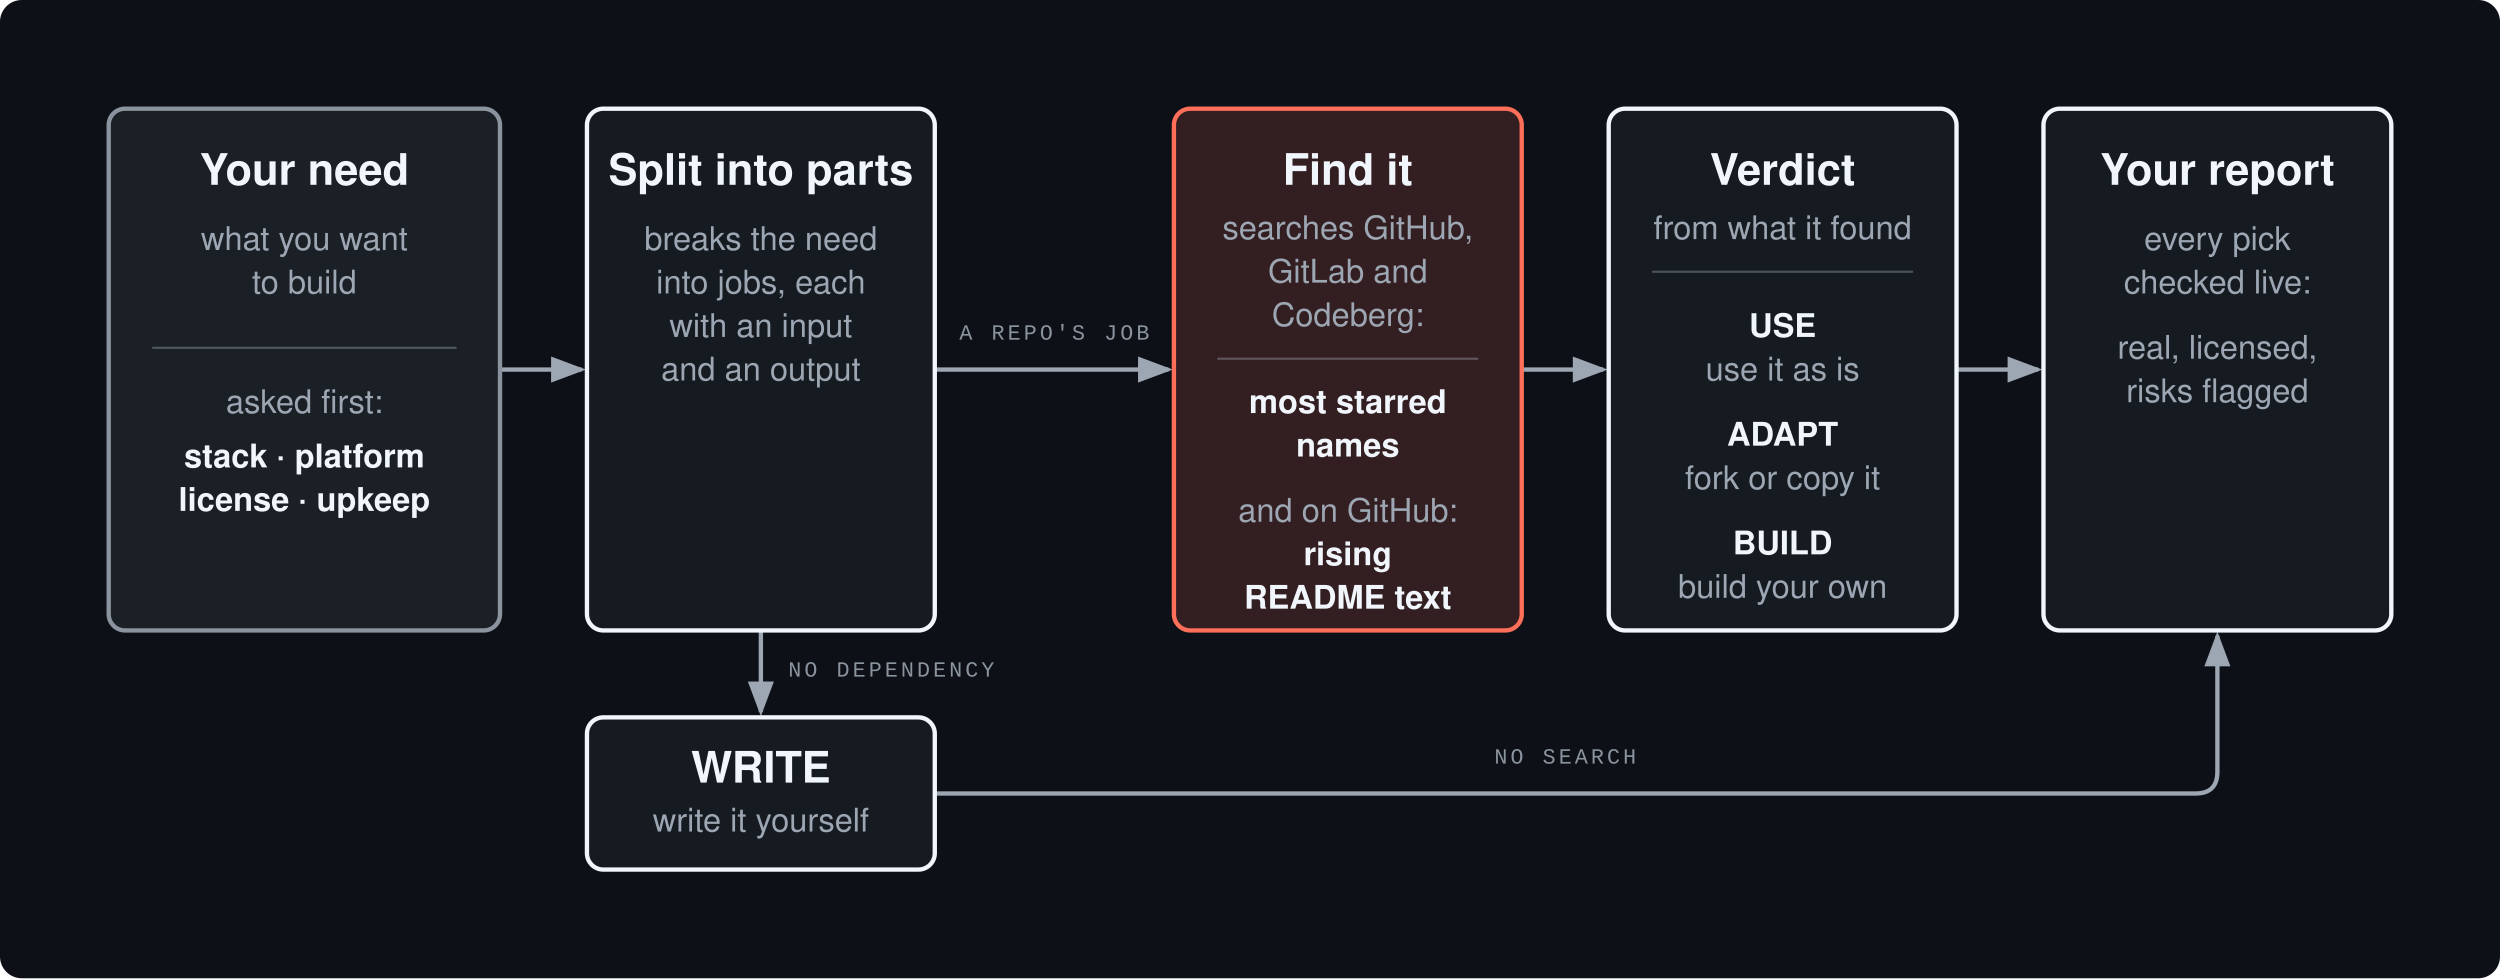
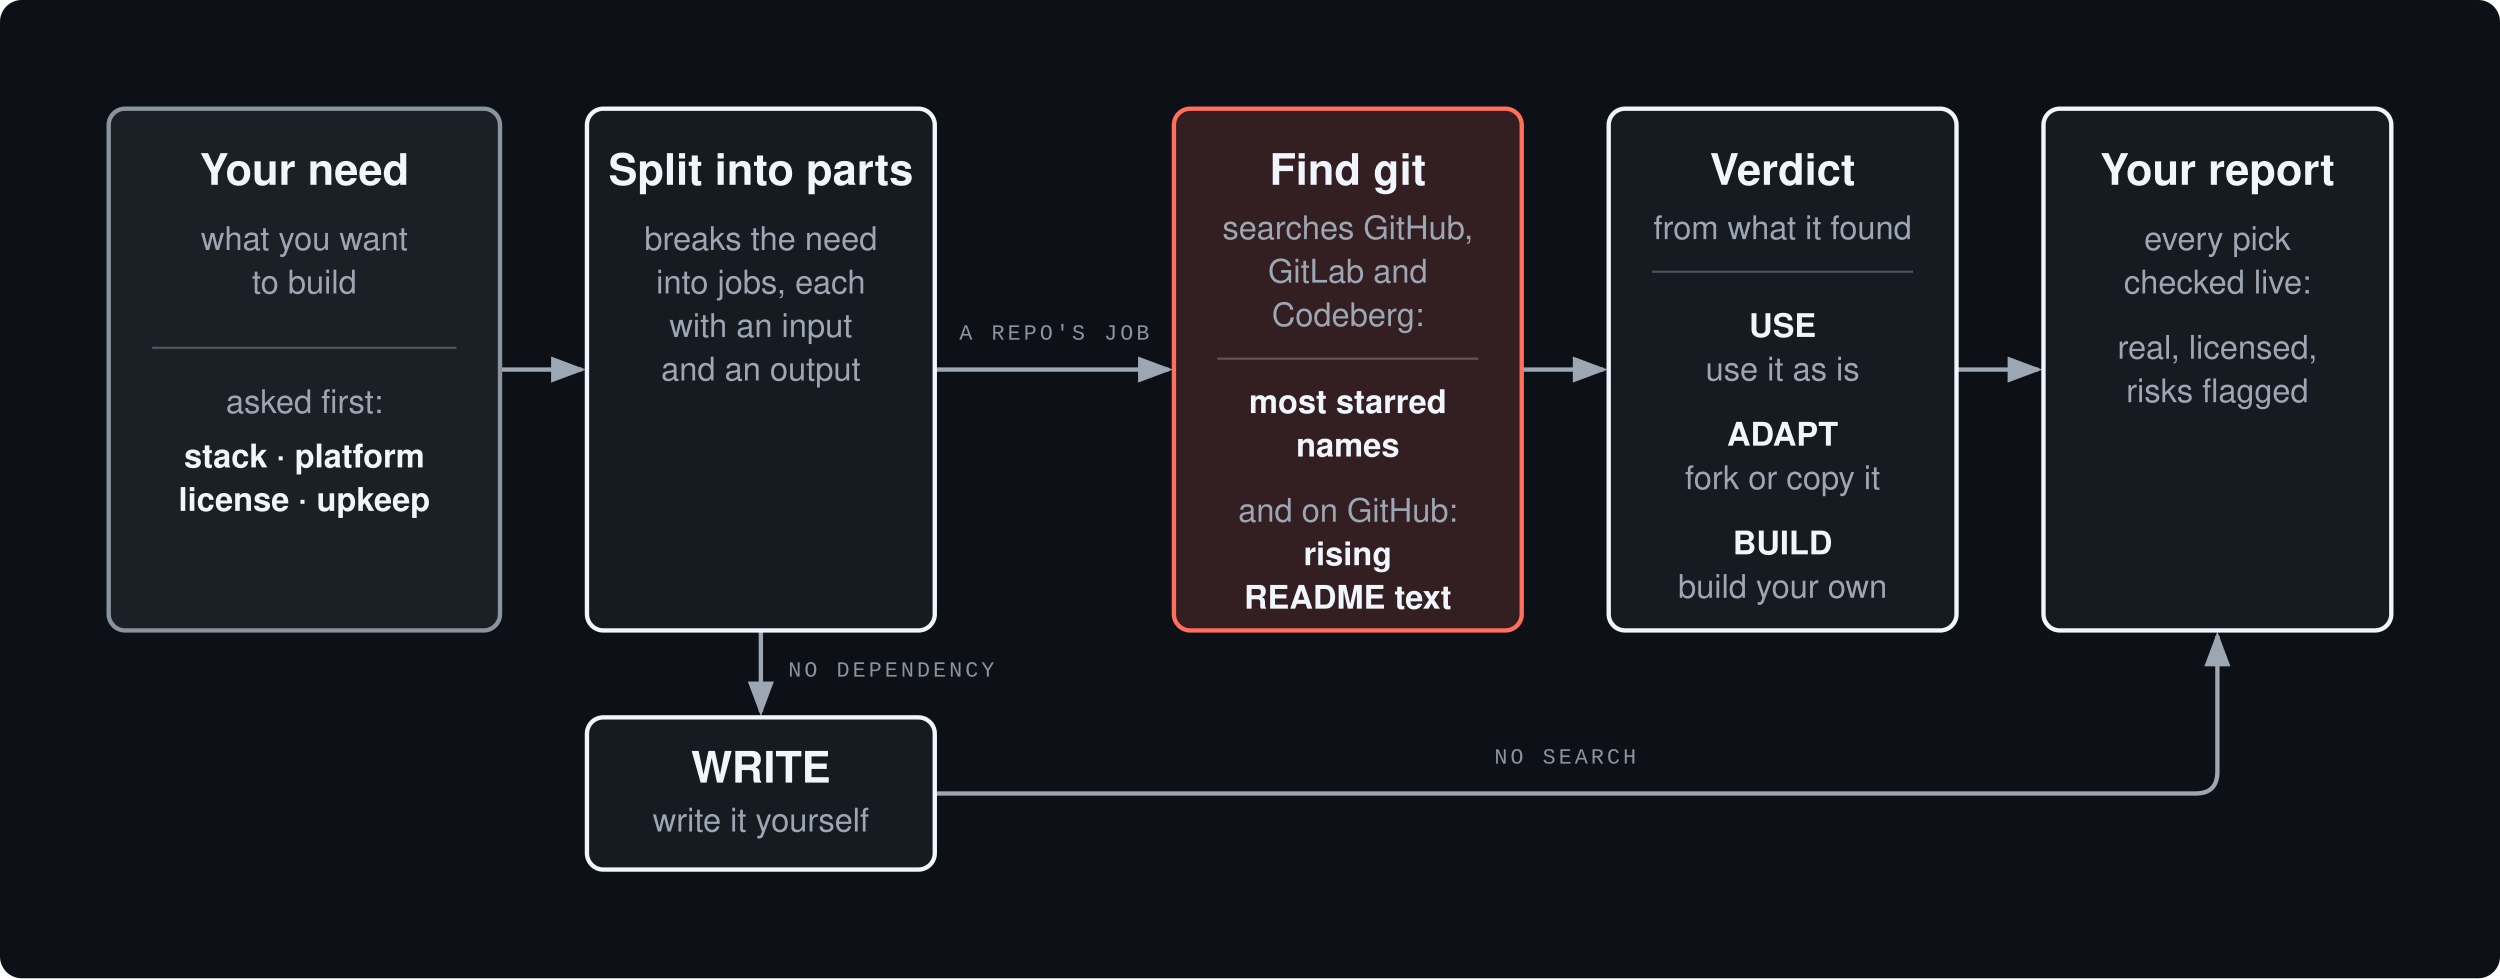
<svg xmlns="http://www.w3.org/2000/svg" width="920" height="360" viewBox="0 32 920 360" role="img" aria-labelledby="flow-dark-title flow-dark-desc">
  <defs>
    <marker id="flow-dark-arrow" markerWidth="8" markerHeight="6" refX="7" refY="3" orient="auto">
      <polygon points="0 0, 8 3, 0 6" fill="#9da7b3" />
    </marker>
  </defs>
  <rect y="32" width="920" height="360" rx="8" fill="#0d1117" />
  <line x1="184" y1="168" x2="214" y2="168" stroke="#9da7b3" stroke-width="1.6" marker-end="url(#flow-dark-arrow)" />
  <line x1="344" y1="168" x2="430" y2="168" stroke="#9da7b3" stroke-width="1.6" marker-end="url(#flow-dark-arrow)" />
  <line x1="560" y1="168" x2="590" y2="168" stroke="#9da7b3" stroke-width="1.6" marker-end="url(#flow-dark-arrow)" />
  <line x1="720" y1="168" x2="750" y2="168" stroke="#9da7b3" stroke-width="1.6" marker-end="url(#flow-dark-arrow)" />
  <line x1="280" y1="264" x2="280" y2="294" stroke="#9da7b3" stroke-width="1.6" marker-end="url(#flow-dark-arrow)" />
  <path d="M344 324 H808 Q816 324 816 316 V266" fill="none" stroke="#9da7b3" stroke-width="1.6" marker-end="url(#flow-dark-arrow)" />
  <rect x="40" y="72" width="144" height="192" rx="6" fill="#0d1117" />
  <rect x="40" y="72" width="144" height="192" rx="6" fill="#9da7b3" fill-opacity="0.10" stroke="#8b949e" stroke-width="1.6" />
  <rect x="216" y="72" width="128" height="192" rx="6" fill="#0d1117" />
  <rect x="216" y="72" width="128" height="192" rx="6" fill="#161b22" stroke="#f0f6fc" stroke-width="1.6" />
  <rect x="432" y="72" width="128" height="192" rx="6" fill="#0d1117" />
  <rect x="432" y="72" width="128" height="192" rx="6" fill="#ff6f59" fill-opacity="0.16" stroke="#ff6f59" stroke-width="1.6" />
  <rect x="592" y="72" width="128" height="192" rx="6" fill="#0d1117" />
  <rect x="592" y="72" width="128" height="192" rx="6" fill="#161b22" stroke="#f0f6fc" stroke-width="1.6" />
  <rect x="752" y="72" width="128" height="192" rx="6" fill="#0d1117" />
  <rect x="752" y="72" width="128" height="192" rx="6" fill="#161b22" stroke="#f0f6fc" stroke-width="1.6" />
  <rect x="216" y="296" width="128" height="56" rx="6" fill="#0d1117" />
  <rect x="216" y="296" width="128" height="56" rx="6" fill="#161b22" stroke="#f0f6fc" stroke-width="1.6" />
  <line x1="56" y1="160" x2="168" y2="160" stroke="#9da7b3" stroke-opacity="0.40" stroke-width="0.8" />
  <line x1="448" y1="164" x2="544" y2="164" stroke="#9da7b3" stroke-opacity="0.40" stroke-width="0.8" />
  <line x1="608" y1="132" x2="704" y2="132" stroke="#9da7b3" stroke-opacity="0.40" stroke-width="0.8" />
  <rect x="352" y="148" width="72" height="12" rx="2" fill="#0d1117" />
  <text x="388" y="157" font-family="ui-monospace, SFMono-Regular, Consolas, 'Liberation Mono', monospace" font-size="8" fill="#8b949e" letter-spacing="0.14em" text-anchor="middle">A REPO'S JOB</text>
  <rect x="288" y="272" width="80" height="12" rx="2" fill="#0d1117" />
  <text x="328" y="281" font-family="ui-monospace, SFMono-Regular, Consolas, 'Liberation Mono', monospace" font-size="8" fill="#8b949e" letter-spacing="0.14em" text-anchor="middle">NO DEPENDENCY</text>
  <rect x="548" y="304" width="56" height="12" rx="2" fill="#0d1117" />
  <text x="576" y="313" font-family="ui-monospace, SFMono-Regular, Consolas, 'Liberation Mono', monospace" font-size="8" fill="#8b949e" letter-spacing="0.14em" text-anchor="middle">NO SEARCH</text>
  <text x="112" y="100" font-family="-apple-system, BlinkMacSystemFont, 'Segoe UI', Helvetica, Arial, sans-serif" font-size="16" font-weight="600" fill="#f0f6fc" text-anchor="middle">Your need</text>
  <text x="112" y="124" font-family="-apple-system, BlinkMacSystemFont, 'Segoe UI', Helvetica, Arial, sans-serif" font-size="12" fill="#9da7b3" text-anchor="middle">what you want</text>
  <text x="112" y="140" font-family="-apple-system, BlinkMacSystemFont, 'Segoe UI', Helvetica, Arial, sans-serif" font-size="12" fill="#9da7b3" text-anchor="middle">to build</text>
  <text x="112" y="184" font-family="-apple-system, BlinkMacSystemFont, 'Segoe UI', Helvetica, Arial, sans-serif" font-size="12" fill="#9da7b3" text-anchor="middle">asked first:</text>
  <text x="112" y="204" font-family="-apple-system, BlinkMacSystemFont, 'Segoe UI', Helvetica, Arial, sans-serif" font-size="12" font-weight="600" fill="#f0f6fc" text-anchor="middle">stack · platform</text>
  <text x="112" y="220" font-family="-apple-system, BlinkMacSystemFont, 'Segoe UI', Helvetica, Arial, sans-serif" font-size="12" font-weight="600" fill="#f0f6fc" text-anchor="middle">license · upkeep</text>
  <text x="280" y="100" font-family="-apple-system, BlinkMacSystemFont, 'Segoe UI', Helvetica, Arial, sans-serif" font-size="16" font-weight="600" fill="#f0f6fc" text-anchor="middle">Split into parts</text>
  <text x="280" y="124" font-family="-apple-system, BlinkMacSystemFont, 'Segoe UI', Helvetica, Arial, sans-serif" font-size="12" fill="#9da7b3" text-anchor="middle">breaks the need</text>
  <text x="280" y="140" font-family="-apple-system, BlinkMacSystemFont, 'Segoe UI', Helvetica, Arial, sans-serif" font-size="12" fill="#9da7b3" text-anchor="middle">into jobs, each</text>
  <text x="280" y="156" font-family="-apple-system, BlinkMacSystemFont, 'Segoe UI', Helvetica, Arial, sans-serif" font-size="12" fill="#9da7b3" text-anchor="middle">with an input</text>
  <text x="280" y="172" font-family="-apple-system, BlinkMacSystemFont, 'Segoe UI', Helvetica, Arial, sans-serif" font-size="12" fill="#9da7b3" text-anchor="middle">and an output</text>
-   <text x="496" y="100" font-family="-apple-system, BlinkMacSystemFont, 'Segoe UI', Helvetica, Arial, sans-serif" font-size="16" font-weight="600" fill="#f0f6fc" text-anchor="middle">Find it</text>
+   <text x="496" y="100" font-family="-apple-system, BlinkMacSystemFont, 'Segoe UI', Helvetica, Arial, sans-serif" font-size="16" font-weight="600" fill="#f0f6fc" text-anchor="middle">Find git</text>
  <text x="496" y="120" font-family="-apple-system, BlinkMacSystemFont, 'Segoe UI', Helvetica, Arial, sans-serif" font-size="12" fill="#9da7b3" text-anchor="middle">searches GitHub,</text>
  <text x="496" y="136" font-family="-apple-system, BlinkMacSystemFont, 'Segoe UI', Helvetica, Arial, sans-serif" font-size="12" fill="#9da7b3" text-anchor="middle">GitLab and</text>
  <text x="496" y="152" font-family="-apple-system, BlinkMacSystemFont, 'Segoe UI', Helvetica, Arial, sans-serif" font-size="12" fill="#9da7b3" text-anchor="middle">Codeberg:</text>
  <text x="496" y="184" font-family="-apple-system, BlinkMacSystemFont, 'Segoe UI', Helvetica, Arial, sans-serif" font-size="12" font-weight="600" fill="#f0f6fc" text-anchor="middle">most starred</text>
  <text x="496" y="200" font-family="-apple-system, BlinkMacSystemFont, 'Segoe UI', Helvetica, Arial, sans-serif" font-size="12" font-weight="600" fill="#f0f6fc" text-anchor="middle">names</text>
  <text x="496" y="224" font-family="-apple-system, BlinkMacSystemFont, 'Segoe UI', Helvetica, Arial, sans-serif" font-size="12" fill="#9da7b3" text-anchor="middle">and on GitHub:</text>
  <text x="496" y="240" font-family="-apple-system, BlinkMacSystemFont, 'Segoe UI', Helvetica, Arial, sans-serif" font-size="12" font-weight="600" fill="#f0f6fc" text-anchor="middle">rising</text>
  <text x="496" y="256" font-family="-apple-system, BlinkMacSystemFont, 'Segoe UI', Helvetica, Arial, sans-serif" font-size="12" font-weight="600" fill="#f0f6fc" text-anchor="middle">README text</text>
  <text x="656" y="100" font-family="-apple-system, BlinkMacSystemFont, 'Segoe UI', Helvetica, Arial, sans-serif" font-size="16" font-weight="600" fill="#f0f6fc" text-anchor="middle">Verdict</text>
  <text x="656" y="120" font-family="-apple-system, BlinkMacSystemFont, 'Segoe UI', Helvetica, Arial, sans-serif" font-size="12" fill="#9da7b3" text-anchor="middle">from what it found</text>
  <text x="656" y="156" font-family="-apple-system, BlinkMacSystemFont, 'Segoe UI', Helvetica, Arial, sans-serif" font-size="12" font-weight="600" fill="#f0f6fc" text-anchor="middle">USE</text>
  <text x="656" y="172" font-family="-apple-system, BlinkMacSystemFont, 'Segoe UI', Helvetica, Arial, sans-serif" font-size="12" fill="#9da7b3" text-anchor="middle">use it as is</text>
  <text x="656" y="196" font-family="-apple-system, BlinkMacSystemFont, 'Segoe UI', Helvetica, Arial, sans-serif" font-size="12" font-weight="600" fill="#f0f6fc" text-anchor="middle">ADAPT</text>
  <text x="656" y="212" font-family="-apple-system, BlinkMacSystemFont, 'Segoe UI', Helvetica, Arial, sans-serif" font-size="12" fill="#9da7b3" text-anchor="middle">fork or copy it</text>
  <text x="656" y="236" font-family="-apple-system, BlinkMacSystemFont, 'Segoe UI', Helvetica, Arial, sans-serif" font-size="12" font-weight="600" fill="#f0f6fc" text-anchor="middle">BUILD</text>
  <text x="656" y="252" font-family="-apple-system, BlinkMacSystemFont, 'Segoe UI', Helvetica, Arial, sans-serif" font-size="12" fill="#9da7b3" text-anchor="middle">build your own</text>
  <text x="816" y="100" font-family="-apple-system, BlinkMacSystemFont, 'Segoe UI', Helvetica, Arial, sans-serif" font-size="16" font-weight="600" fill="#f0f6fc" text-anchor="middle">Your report</text>
  <text x="816" y="124" font-family="-apple-system, BlinkMacSystemFont, 'Segoe UI', Helvetica, Arial, sans-serif" font-size="12" fill="#9da7b3" text-anchor="middle">every pick</text>
  <text x="816" y="140" font-family="-apple-system, BlinkMacSystemFont, 'Segoe UI', Helvetica, Arial, sans-serif" font-size="12" fill="#9da7b3" text-anchor="middle">checked live:</text>
  <text x="816" y="164" font-family="-apple-system, BlinkMacSystemFont, 'Segoe UI', Helvetica, Arial, sans-serif" font-size="12" fill="#9da7b3" text-anchor="middle">real, licensed,</text>
  <text x="816" y="180" font-family="-apple-system, BlinkMacSystemFont, 'Segoe UI', Helvetica, Arial, sans-serif" font-size="12" fill="#9da7b3" text-anchor="middle">risks flagged</text>
  <text x="280" y="320" font-family="-apple-system, BlinkMacSystemFont, 'Segoe UI', Helvetica, Arial, sans-serif" font-size="16" font-weight="600" fill="#f0f6fc" text-anchor="middle">WRITE</text>
  <text x="280" y="338" font-family="-apple-system, BlinkMacSystemFont, 'Segoe UI', Helvetica, Arial, sans-serif" font-size="12" fill="#9da7b3" text-anchor="middle">write it yourself</text>
</svg>
